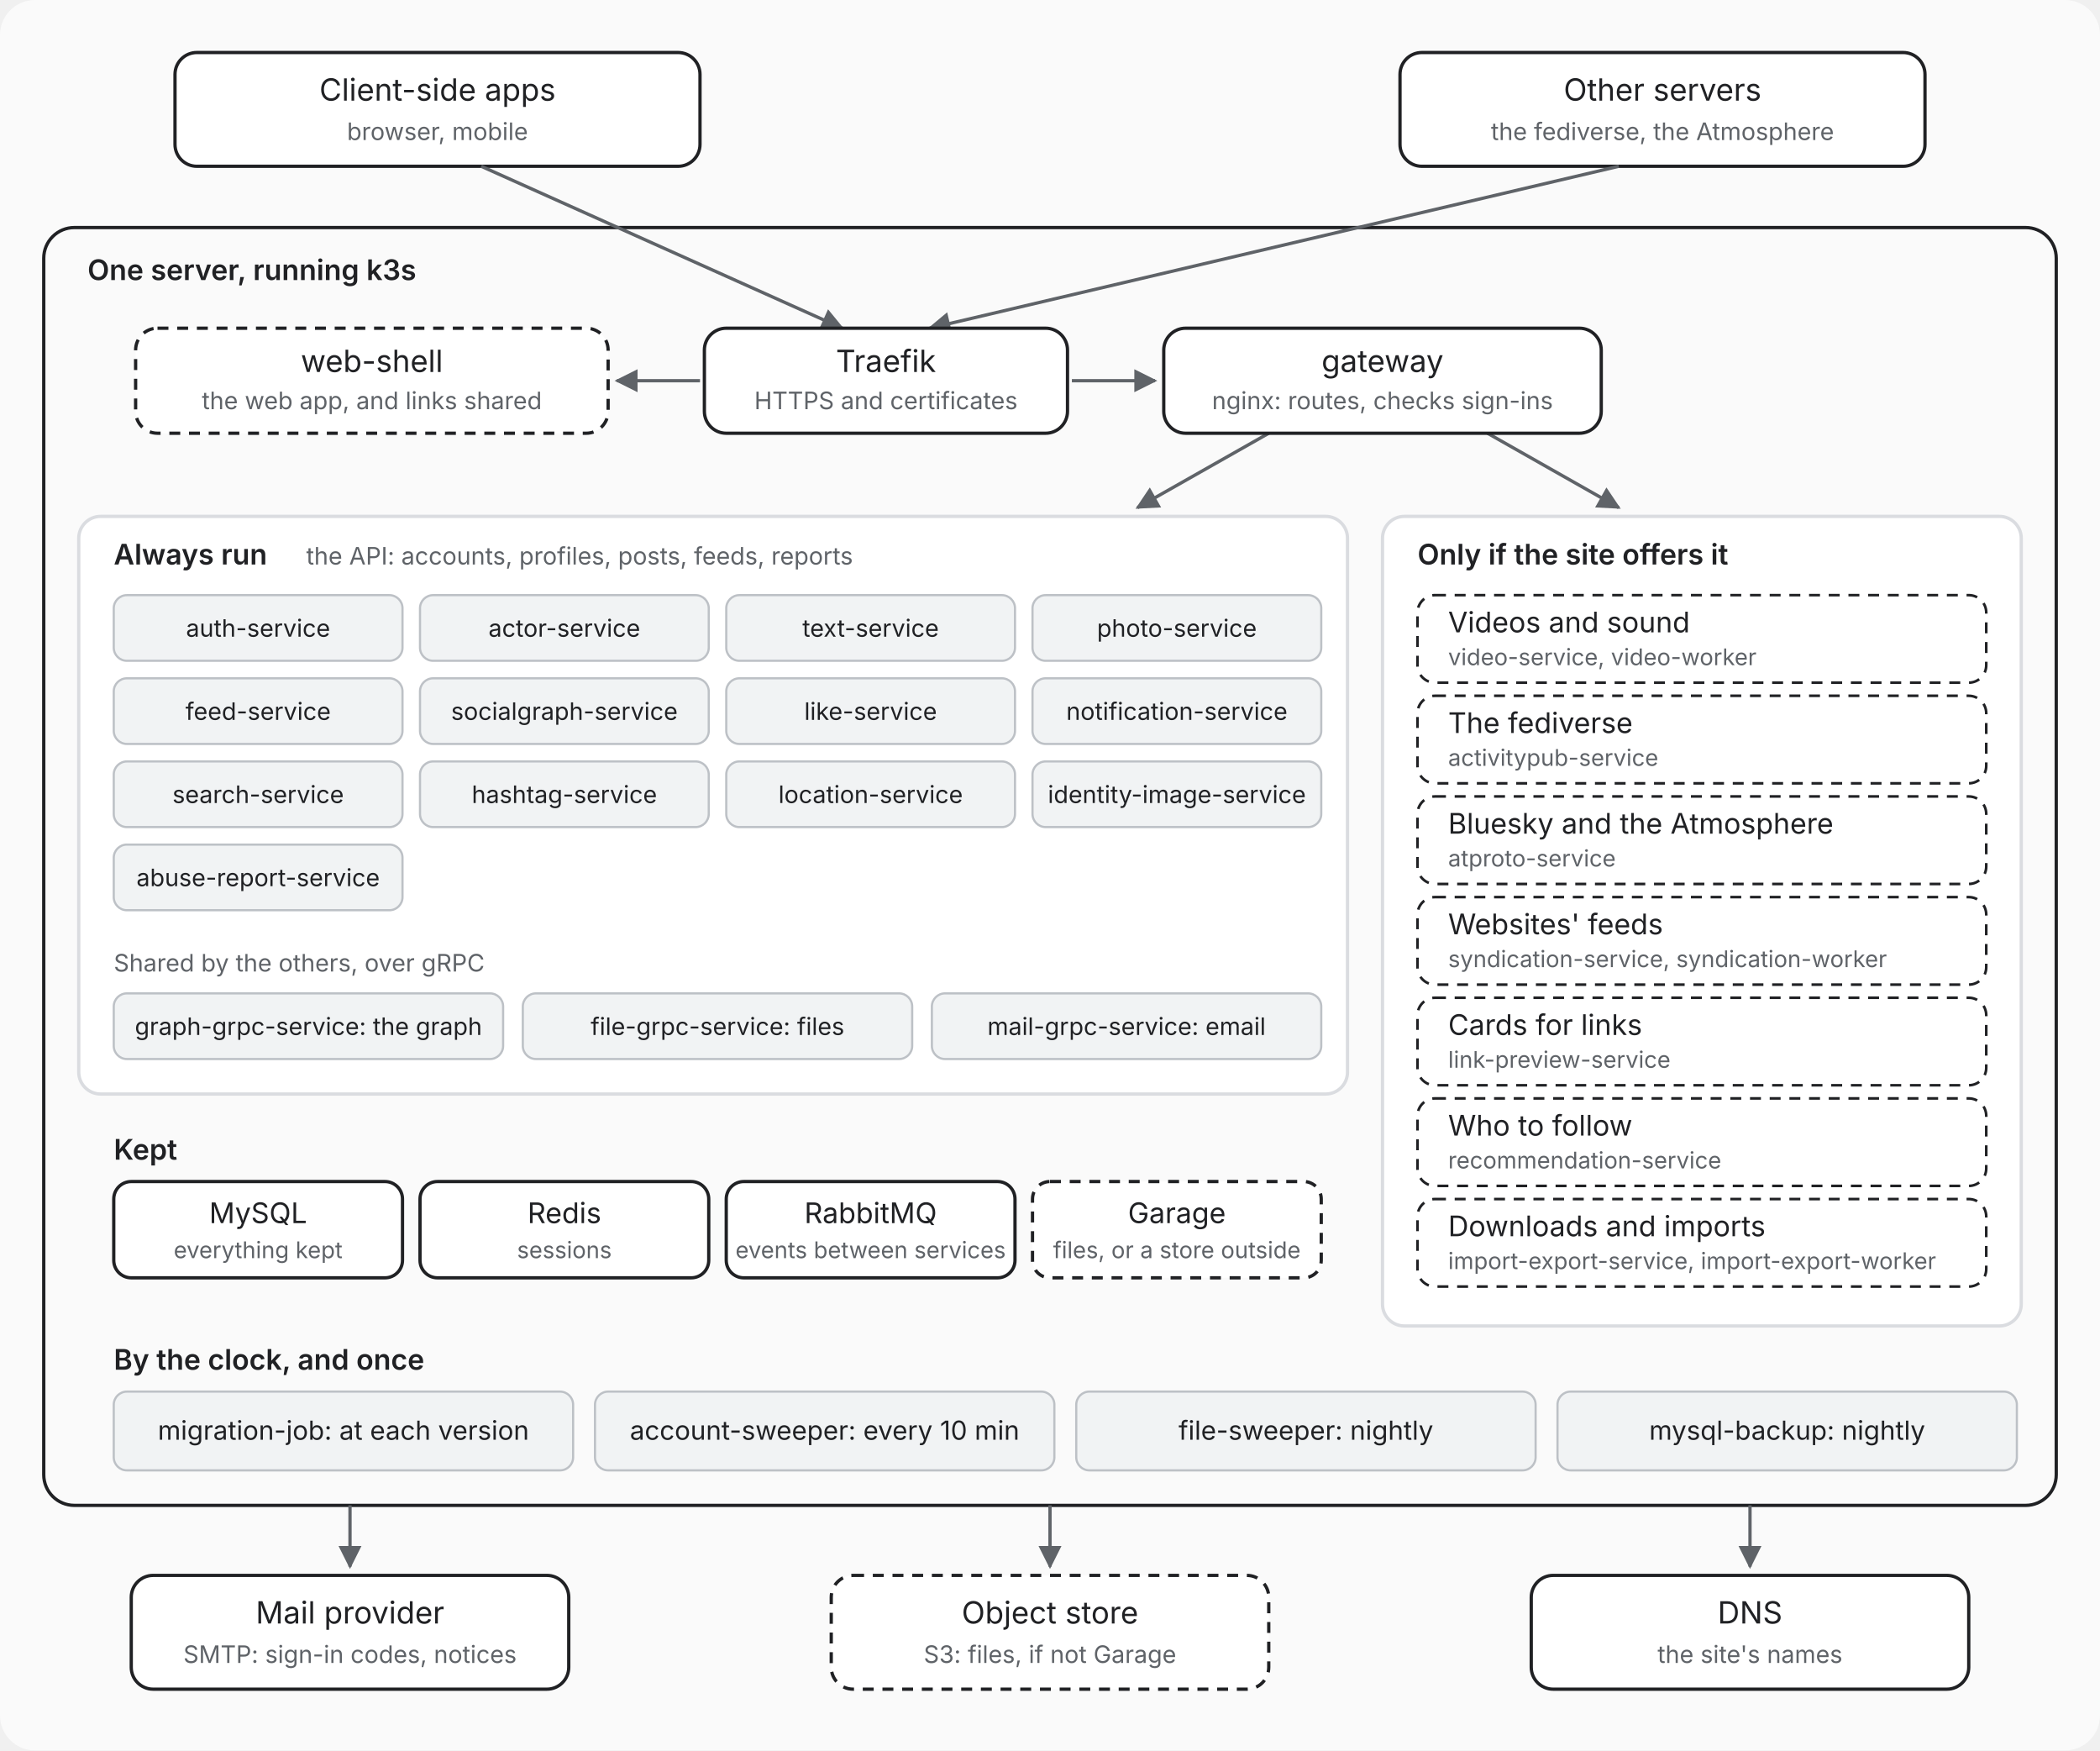
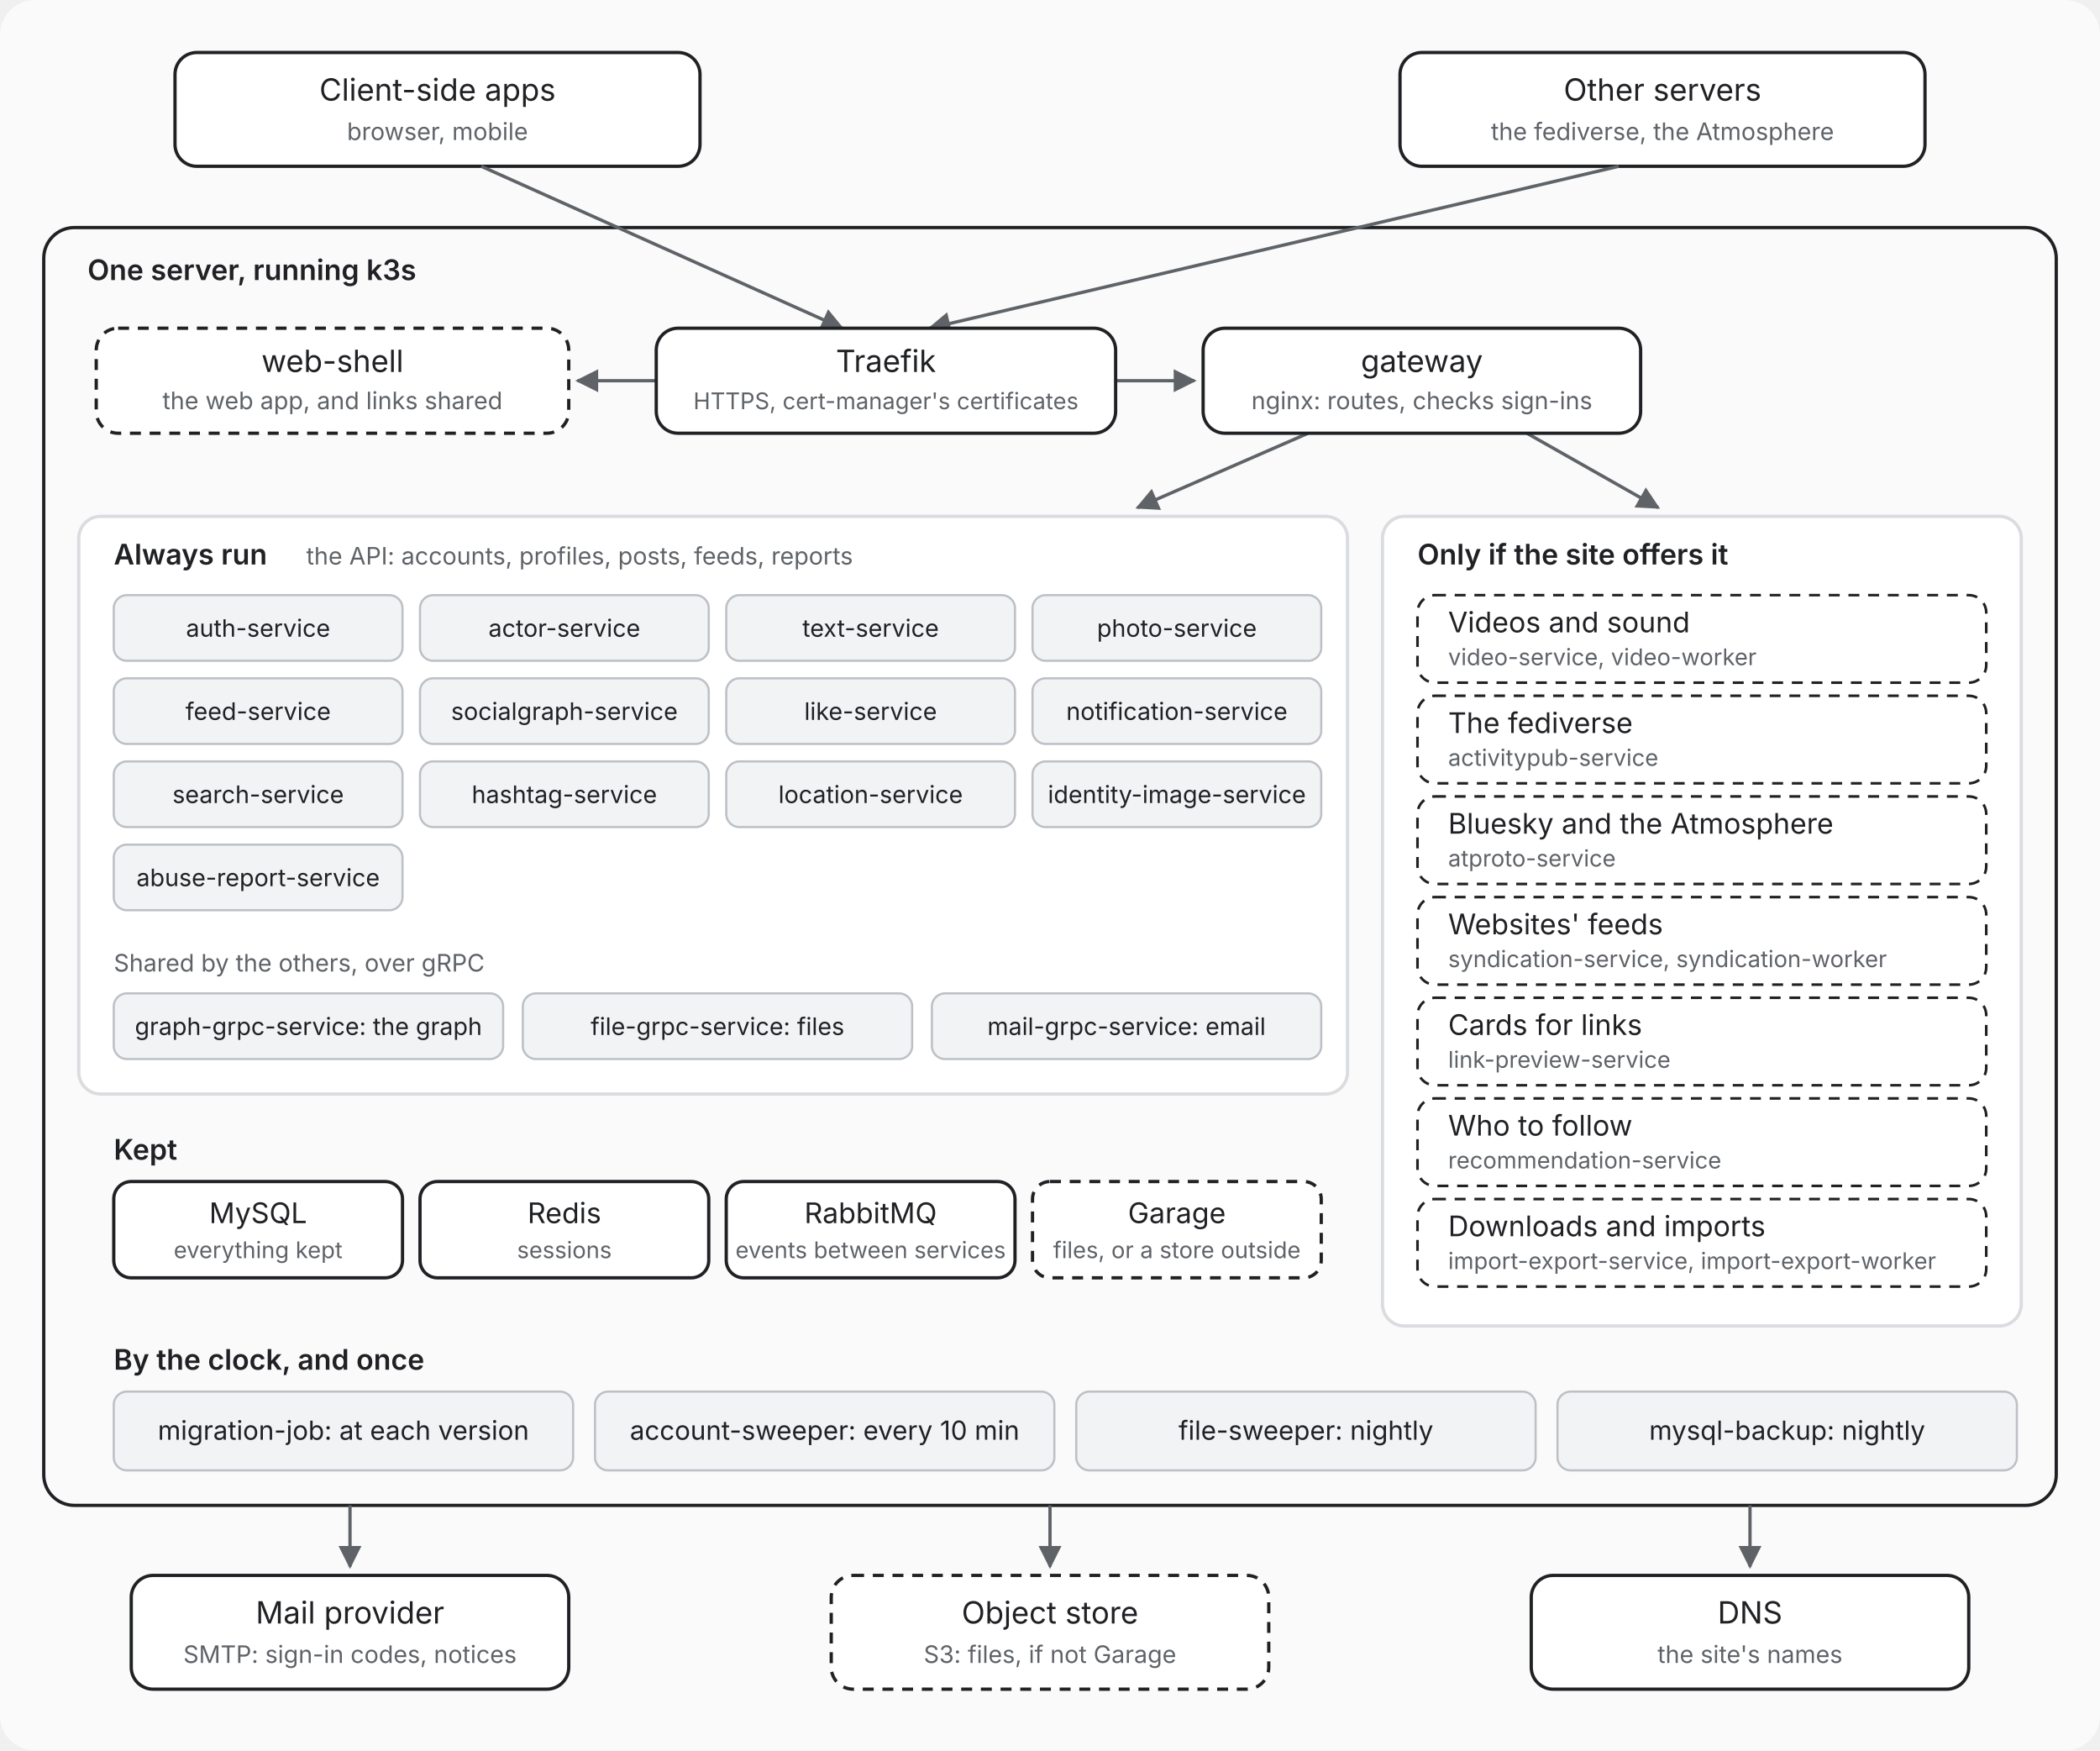
<svg xmlns="http://www.w3.org/2000/svg" viewBox="0 0 960 800" width="960" height="800" font-family="system-ui, -apple-system, 'Segoe UI', sans-serif" role="img" aria-labelledby="title desc">
  <defs>
    <marker id="arrow" viewBox="0 0 10 10" refX="9" refY="5" markerWidth="7" markerHeight="7" orient="auto-start-reverse">
      <path d="M0 0 L10 5 L0 10 z" fill="#5f6368" />
    </marker>
  </defs>
  <rect width="960" height="800" rx="16" fill="#fafafa" />
  <g font-size="14" fill="#202124" text-anchor="middle">
    <rect x="80" y="24" width="240" height="52" rx="10" fill="#fff" stroke="#202124" stroke-width="1.5" />
    <text x="200" y="46">Client-side apps</text>
    <text x="200" y="64" font-size="11" fill="#5f6368">browser, mobile</text>
    <rect x="640" y="24" width="240" height="52" rx="10" fill="#fff" stroke="#202124" stroke-width="1.5" />
    <text x="760" y="46">Other servers</text>
    <text x="760" y="64" font-size="11" fill="#5f6368">the fediverse, the Atmosphere</text>
  </g>
  <rect x="20" y="104" width="920" height="584" rx="14" fill="none" stroke="#202124" stroke-width="1.5" />
  <text x="40" y="128" font-size="13" font-weight="600" fill="#202124">One server, running k3s</text>
  <g stroke="#5f6368" stroke-width="1.5" fill="none" marker-end="url(#arrow)">
    <path d="M220 76 L385 150" />
    <path d="M740 76 L425 150" />
-     <path d="M320 174 L282 174" />
-     <path d="M490 174 L528 174" />
-     <path d="M580 198 L520 232" />
-     <path d="M680 198 L740 232" />
+     <path d="M300 174 L264 174" />
+     <path d="M510 174 L546 174" />
+     <path d="M598 198 L520 232" />
+     <path d="M698 198 L758 232" />
    <path d="M160 688 L160 716" />
    <path d="M480 688 L480 716" />
    <path d="M800 688 L800 716" />
  </g>
  <g font-size="14" fill="#202124" text-anchor="middle">
-     <rect x="62" y="150" width="216" height="48" rx="10" fill="#fff" stroke="#202124" stroke-width="1.5" stroke-dasharray="5 4" />
-     <text x="170" y="170">web-shell</text>
-     <text x="170" y="187" font-size="11" fill="#5f6368">the web app, and links shared</text>
-     <rect x="322" y="150" width="166" height="48" rx="10" fill="#fff" stroke="#202124" stroke-width="1.5" />
+     <rect x="44" y="150" width="216" height="48" rx="10" fill="#fff" stroke="#202124" stroke-width="1.5" stroke-dasharray="5 4" />
+     <text x="152" y="170">web-shell</text>
+     <text x="152" y="187" font-size="11" fill="#5f6368">the web app, and links shared</text>
+     <rect x="300" y="150" width="210" height="48" rx="10" fill="#fff" stroke="#202124" stroke-width="1.5" />
    <text x="405" y="170">Traefik</text>
-     <text x="405" y="187" font-size="11" fill="#5f6368">HTTPS and certificates</text>
-     <rect x="532" y="150" width="200" height="48" rx="10" fill="#fff" stroke="#202124" stroke-width="1.5" />
-     <text x="632" y="170">gateway</text>
-     <text x="632" y="187" font-size="11" fill="#5f6368">nginx: routes, checks sign-ins</text>
+     <text x="405" y="187" font-size="10.5" fill="#5f6368">HTTPS, cert-manager's certificates</text>
+     <rect x="550" y="150" width="200" height="48" rx="10" fill="#fff" stroke="#202124" stroke-width="1.5" />
+     <text x="650" y="170">gateway</text>
+     <text x="650" y="187" font-size="11" fill="#5f6368">nginx: routes, checks sign-ins</text>
  </g>
  <rect x="36" y="236" width="580" height="264" rx="10" fill="#fff" stroke="#dadce0" stroke-width="1.5" />
  <text x="52" y="258" font-size="13" font-weight="600" fill="#202124">Always run</text>
  <text x="140" y="258" font-size="11" fill="#5f6368">the API: accounts, profiles, posts, feeds, reports</text>
  <g font-size="11" fill="#202124" text-anchor="middle">
    <g fill="#f1f3f4" stroke="#bdc1c6">
      <rect x="52" y="272" width="132" height="30" rx="6" />
      <rect x="192" y="272" width="132" height="30" rx="6" />
      <rect x="332" y="272" width="132" height="30" rx="6" />
      <rect x="472" y="272" width="132" height="30" rx="6" />
      <rect x="52" y="310" width="132" height="30" rx="6" />
      <rect x="192" y="310" width="132" height="30" rx="6" />
      <rect x="332" y="310" width="132" height="30" rx="6" />
      <rect x="472" y="310" width="132" height="30" rx="6" />
      <rect x="52" y="348" width="132" height="30" rx="6" />
      <rect x="192" y="348" width="132" height="30" rx="6" />
      <rect x="332" y="348" width="132" height="30" rx="6" />
      <rect x="472" y="348" width="132" height="30" rx="6" />
      <rect x="52" y="386" width="132" height="30" rx="6" />
    </g>
    <text x="118" y="291">auth-service</text>
    <text x="258" y="291">actor-service</text>
    <text x="398" y="291">text-service</text>
    <text x="538" y="291">photo-service</text>
    <text x="118" y="329">feed-service</text>
    <text x="258" y="329">socialgraph-service</text>
    <text x="398" y="329">like-service</text>
    <text x="538" y="329">notification-service</text>
    <text x="118" y="367">search-service</text>
    <text x="258" y="367">hashtag-service</text>
    <text x="398" y="367">location-service</text>
    <text x="538" y="367">identity-image-service</text>
    <text x="118" y="405">abuse-report-service</text>
  </g>
  <text x="52" y="444" font-size="11" fill="#5f6368">Shared by the others, over gRPC</text>
  <g font-size="11" fill="#202124" text-anchor="middle">
    <g fill="#f1f3f4" stroke="#bdc1c6">
      <rect x="52" y="454" width="178" height="30" rx="6" />
      <rect x="239" y="454" width="178" height="30" rx="6" />
      <rect x="426" y="454" width="178" height="30" rx="6" />
    </g>
    <text x="141" y="473">graph-grpc-service: the graph</text>
    <text x="328" y="473">file-grpc-service: files</text>
    <text x="515" y="473">mail-grpc-service: email</text>
  </g>
  <rect x="632" y="236" width="292" height="370" rx="10" fill="#fff" stroke="#dadce0" stroke-width="1.5" />
  <text x="648" y="258" font-size="13" font-weight="600" fill="#202124">Only if the site offers it</text>
  <g fill="#fff" stroke="#202124" stroke-width="1.2" stroke-dasharray="5 4">
    <rect x="648" y="272" width="260" height="40" rx="8" />
    <rect x="648" y="318" width="260" height="40" rx="8" />
    <rect x="648" y="364" width="260" height="40" rx="8" />
    <rect x="648" y="410" width="260" height="40" rx="8" />
    <rect x="648" y="456" width="260" height="40" rx="8" />
    <rect x="648" y="502" width="260" height="40" rx="8" />
    <rect x="648" y="548" width="260" height="40" rx="8" />
  </g>
  <g font-size="13" fill="#202124">
    <text x="662" y="289">Videos and sound</text>
    <text x="662" y="335">The fediverse</text>
    <text x="662" y="381">Bluesky and the Atmosphere</text>
    <text x="662" y="427">Websites' feeds</text>
    <text x="662" y="473">Cards for links</text>
    <text x="662" y="519">Who to follow</text>
    <text x="662" y="565">Downloads and imports</text>
  </g>
  <g font-size="10.5" fill="#5f6368">
    <text x="662" y="304">video-service, video-worker</text>
    <text x="662" y="350">activitypub-service</text>
    <text x="662" y="396">atproto-service</text>
    <text x="662" y="442">syndication-service, syndication-worker</text>
    <text x="662" y="488">link-preview-service</text>
    <text x="662" y="534">recommendation-service</text>
    <text x="662" y="580">import-export-service, import-export-worker</text>
  </g>
  <text x="52" y="530" font-size="13" font-weight="600" fill="#202124">Kept</text>
  <g font-size="13" fill="#202124" text-anchor="middle">
    <rect x="52" y="540" width="132" height="44" rx="8" fill="#fff" stroke="#202124" stroke-width="1.5" />
    <rect x="192" y="540" width="132" height="44" rx="8" fill="#fff" stroke="#202124" stroke-width="1.5" />
    <rect x="332" y="540" width="132" height="44" rx="8" fill="#fff" stroke="#202124" stroke-width="1.5" />
    <rect x="472" y="540" width="132" height="44" rx="8" fill="#fff" stroke="#202124" stroke-width="1.5" stroke-dasharray="5 4" />
    <text x="118" y="559">MySQL</text>
    <text x="258" y="559">Redis</text>
    <text x="398" y="559">RabbitMQ</text>
    <text x="538" y="559">Garage</text>
    <g font-size="10.5" fill="#5f6368">
      <text x="118" y="575">everything kept</text>
      <text x="258" y="575">sessions</text>
      <text x="398" y="575">events between services</text>
      <text x="538" y="575">files, or a store outside</text>
    </g>
  </g>
  <text x="52" y="626" font-size="13" font-weight="600" fill="#202124">By the clock, and once</text>
  <g font-size="12" fill="#202124" text-anchor="middle">
    <g fill="#f1f3f4" stroke="#bdc1c6">
      <rect x="52" y="636" width="210" height="36" rx="6" />
      <rect x="272" y="636" width="210" height="36" rx="6" />
      <rect x="492" y="636" width="210" height="36" rx="6" />
      <rect x="712" y="636" width="210" height="36" rx="6" />
    </g>
    <text x="157" y="658">migration-job: at each version</text>
    <text x="377" y="658">account-sweeper: every 10 min</text>
    <text x="597" y="658">file-sweeper: nightly</text>
    <text x="817" y="658">mysql-backup: nightly</text>
  </g>
  <g font-size="14" fill="#202124" text-anchor="middle">
    <rect x="60" y="720" width="200" height="52" rx="10" fill="#fff" stroke="#202124" stroke-width="1.5" />
    <text x="160" y="742">Mail provider</text>
    <text x="160" y="760" font-size="11" fill="#5f6368">SMTP: sign-in codes, notices</text>
    <rect x="380" y="720" width="200" height="52" rx="10" fill="#fff" stroke="#202124" stroke-width="1.5" stroke-dasharray="5 4" />
    <text x="480" y="742">Object store</text>
    <text x="480" y="760" font-size="11" fill="#5f6368">S3: files, if not Garage</text>
    <rect x="700" y="720" width="200" height="52" rx="10" fill="#fff" stroke="#202124" stroke-width="1.5" />
    <text x="800" y="742">DNS</text>
    <text x="800" y="760" font-size="11" fill="#5f6368">the site's names</text>
  </g>
</svg>
